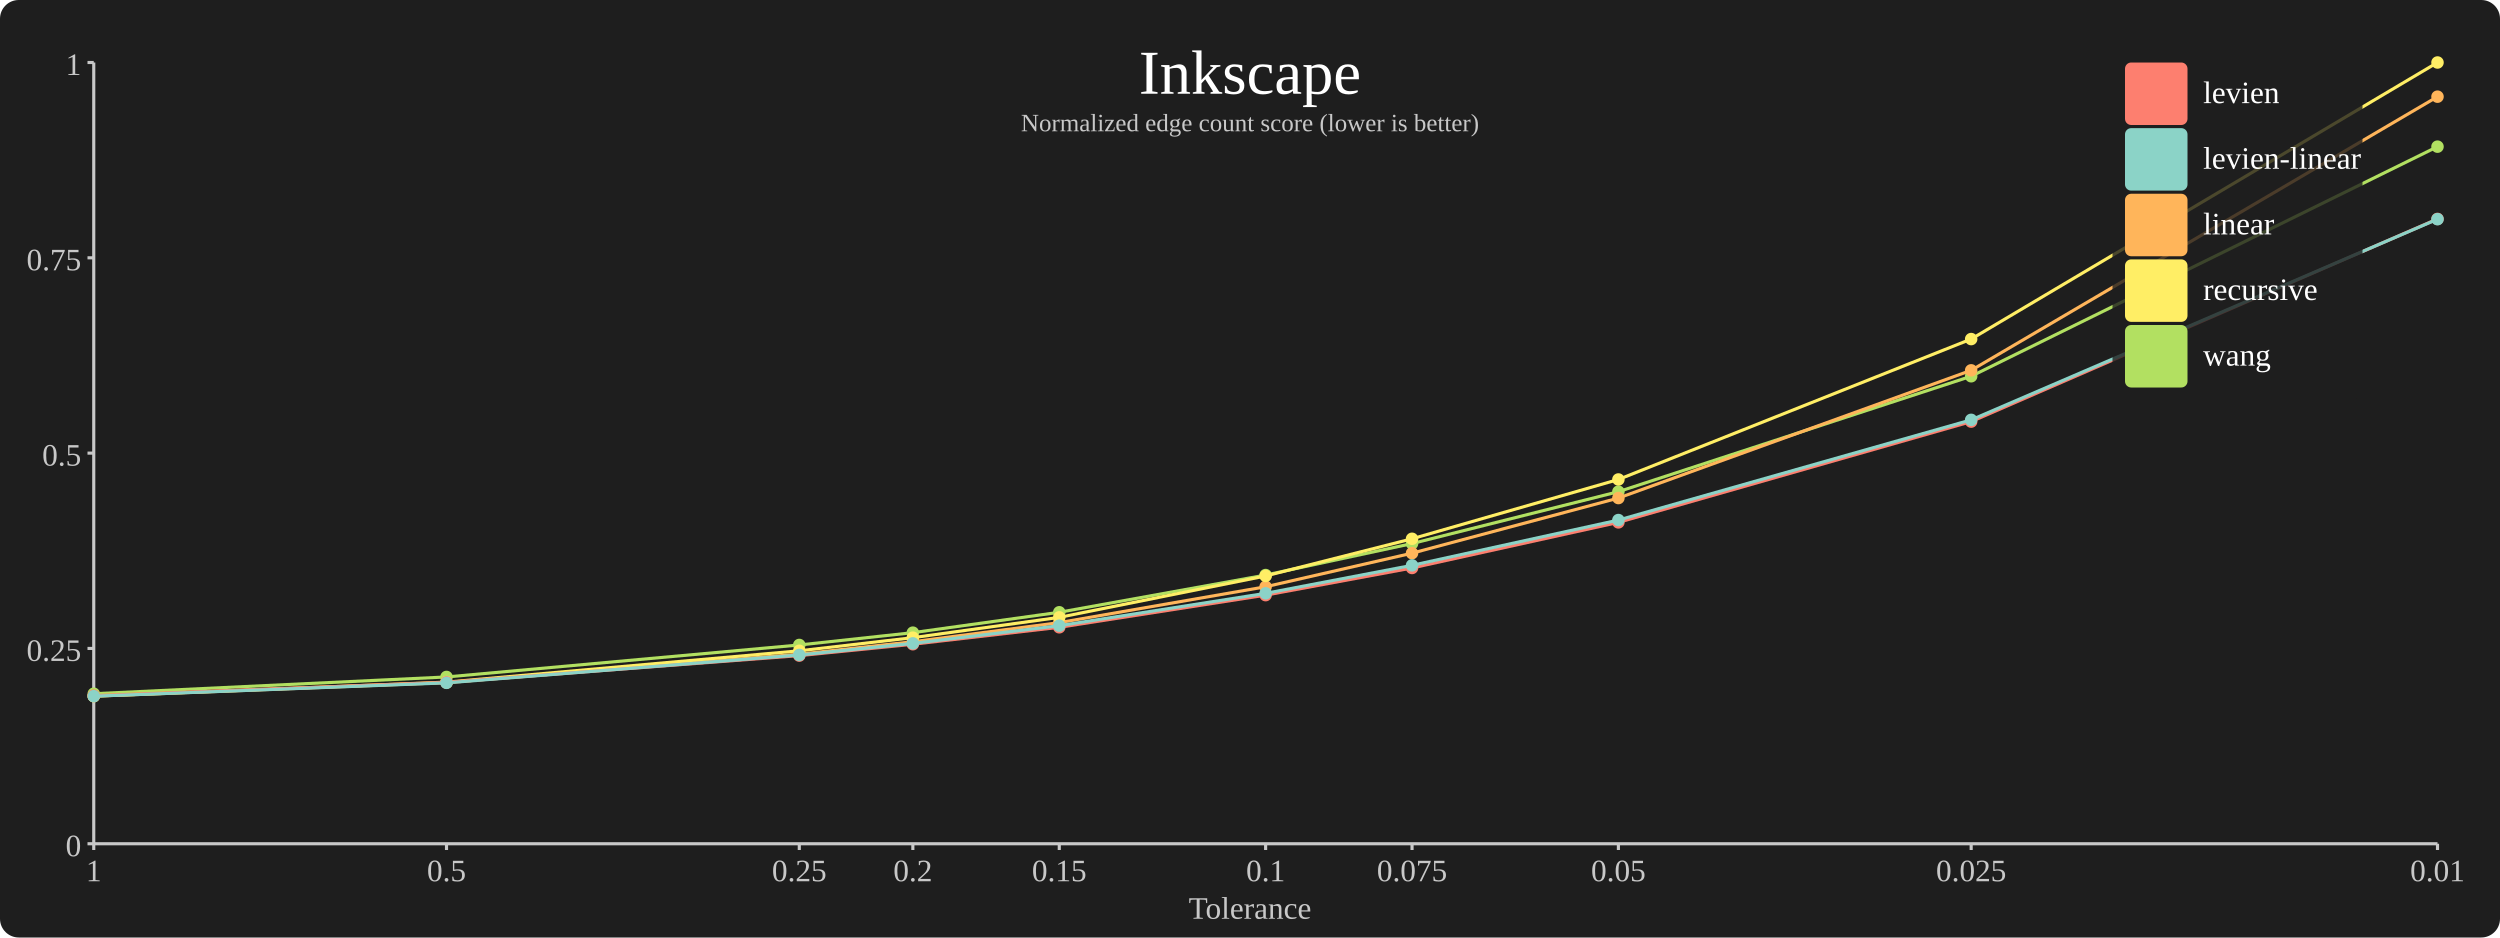
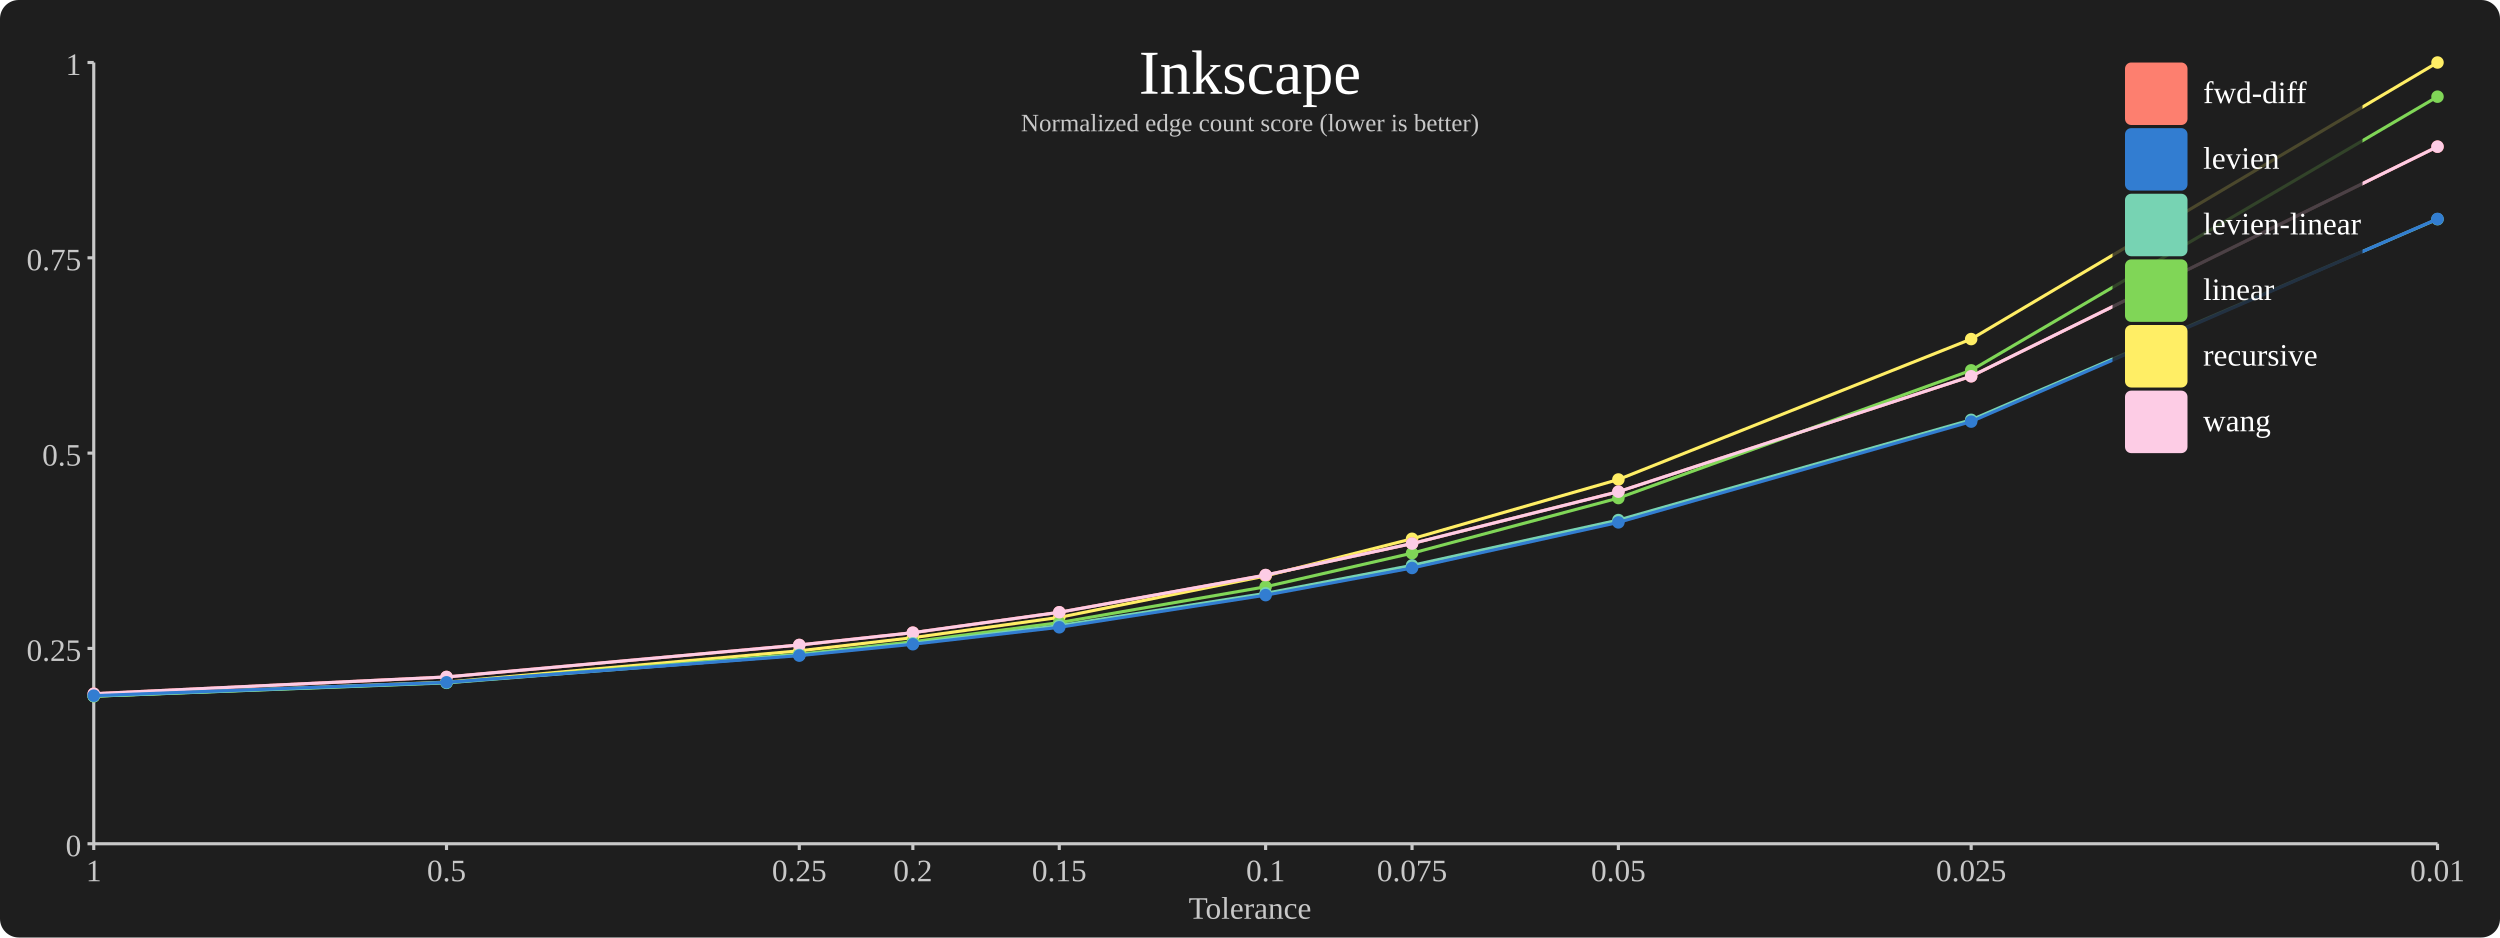
<svg xmlns="http://www.w3.org/2000/svg" viewBox="0 0 800 300">
  <rect x="0" y="0" width="800" height="300" ry="6" style="fill:rgb(30,30,30);stroke:none;fill-opacity:1;stroke-opacity:1;" />
  <path d="M 30 20 L 30 270" style="stroke:rgb(200,200,200);stroke-width:1" />
  <path d="M 30 270 L 780 270" style="stroke:rgb(200,200,200);stroke-width:1" />
  <path d="M 780 270 L 780 272" style="stroke:rgb(200,200,200);stroke-width:1" />
  <text x="780" y="282" style="font-size:10px;fill:rgb(200,200,200);text-anchor:middle;text-align:center;"> 0.01 </text>
  <path d="M 630.772 270 L 630.772 272" style="stroke:rgb(200,200,200);stroke-width:1" />
  <text x="630.772" y="282" style="font-size:10px;fill:rgb(200,200,200);text-anchor:middle;text-align:center;"> 0.025 </text>
  <path d="M 517.886 270 L 517.886 272" style="stroke:rgb(200,200,200);stroke-width:1" />
  <text x="517.886" y="282" style="font-size:10px;fill:rgb(200,200,200);text-anchor:middle;text-align:center;"> 0.05 </text>
  <path d="M 451.852 270 L 451.852 272" style="stroke:rgb(200,200,200);stroke-width:1" />
  <text x="451.852" y="282" style="font-size:10px;fill:rgb(200,200,200);text-anchor:middle;text-align:center;"> 0.075 </text>
  <path d="M 405 270 L 405 272" style="stroke:rgb(200,200,200);stroke-width:1" />
  <text x="405" y="282" style="font-size:10px;fill:rgb(200,200,200);text-anchor:middle;text-align:center;"> 0.1 </text>
  <path d="M 338.966 270 L 338.966 272" style="stroke:rgb(200,200,200);stroke-width:1" />
  <text x="338.966" y="282" style="font-size:10px;fill:rgb(200,200,200);text-anchor:middle;text-align:center;"> 0.15 </text>
  <path d="M 292.114 270 L 292.114 272" style="stroke:rgb(200,200,200);stroke-width:1" />
  <text x="292.114" y="282" style="font-size:10px;fill:rgb(200,200,200);text-anchor:middle;text-align:center;"> 0.2 </text>
  <path d="M 255.773 270 L 255.773 272" style="stroke:rgb(200,200,200);stroke-width:1" />
  <text x="255.773" y="282" style="font-size:10px;fill:rgb(200,200,200);text-anchor:middle;text-align:center;"> 0.25 </text>
  <path d="M 142.886 270 L 142.886 272" style="stroke:rgb(200,200,200);stroke-width:1" />
  <text x="142.886" y="282" style="font-size:10px;fill:rgb(200,200,200);text-anchor:middle;text-align:center;"> 0.5 </text>
  <path d="M 30 270 L 30 272" style="stroke:rgb(200,200,200);stroke-width:1" />
  <text x="30" y="282" style="font-size:10px;fill:rgb(200,200,200);text-anchor:middle;text-align:center;"> 1 </text>
  <path d="M 28 270 L 30 270" style="stroke:rgb(200,200,200);stroke-width:1" />
  <text x="26" y="274" style="font-size:10px;fill:rgb(200,200,200);text-anchor:end;text-align:right;"> 0 </text>
  <path d="M 28 207.5 L 30 207.5" style="stroke:rgb(200,200,200);stroke-width:1" />
  <text x="26" y="211.5" style="font-size:10px;fill:rgb(200,200,200);text-anchor:end;text-align:right;"> 0.25 </text>
  <path d="M 28 145 L 30 145" style="stroke:rgb(200,200,200);stroke-width:1" />
  <text x="26" y="149" style="font-size:10px;fill:rgb(200,200,200);text-anchor:end;text-align:right;"> 0.5 </text>
  <path d="M 28 82.5 L 30 82.5" style="stroke:rgb(200,200,200);stroke-width:1" />
  <text x="26" y="86.5" style="font-size:10px;fill:rgb(200,200,200);text-anchor:end;text-align:right;"> 0.75 </text>
  <path d="M 28 20 L 30 20" style="stroke:rgb(200,200,200);stroke-width:1" />
  <text x="26" y="24" style="font-size:10px;fill:rgb(200,200,200);text-anchor:end;text-align:right;"> 1 </text>
  <text x="400" y="294" style="font-size:10px;fill:rgb(200,200,200);text-anchor:middle;text-align:center;"> Tolerance </text>
-   <circle cx="780" cy="46.93" r="2" style="fill:rgb(178,224,97);stroke:none;fill-opacity:1;stroke-opacity:1;" />
-   <path d="M 780 46.93 L 630.772 120.403" style="stroke:rgb(178,224,97);stroke-width:1" />
-   <circle cx="630.772" cy="120.403" r="2" style="fill:rgb(178,224,97);stroke:none;fill-opacity:1;stroke-opacity:1;" />
-   <path d="M 630.772 120.403 L 517.886 157.338" style="stroke:rgb(178,224,97);stroke-width:1" />
-   <circle cx="517.886" cy="157.338" r="2" style="fill:rgb(178,224,97);stroke:none;fill-opacity:1;stroke-opacity:1;" />
-   <path d="M 517.886 157.338 L 451.852 173.942" style="stroke:rgb(178,224,97);stroke-width:1" />
-   <circle cx="451.852" cy="173.942" r="2" style="fill:rgb(178,224,97);stroke:none;fill-opacity:1;stroke-opacity:1;" />
-   <path d="M 451.852 173.942 L 405 184.015" style="stroke:rgb(178,224,97);stroke-width:1" />
-   <circle cx="405" cy="184.015" r="2" style="fill:rgb(178,224,97);stroke:none;fill-opacity:1;stroke-opacity:1;" />
-   <path d="M 405 184.015 L 338.966 195.925" style="stroke:rgb(178,224,97);stroke-width:1" />
-   <circle cx="338.966" cy="195.925" r="2" style="fill:rgb(178,224,97);stroke:none;fill-opacity:1;stroke-opacity:1;" />
-   <path d="M 338.966 195.925 L 292.114 202.45" style="stroke:rgb(178,224,97);stroke-width:1" />
-   <circle cx="292.114" cy="202.45" r="2" style="fill:rgb(178,224,97);stroke:none;fill-opacity:1;stroke-opacity:1;" />
-   <path d="M 292.114 202.45 L 255.773 206.387" style="stroke:rgb(178,224,97);stroke-width:1" />
-   <circle cx="255.773" cy="206.387" r="2" style="fill:rgb(178,224,97);stroke:none;fill-opacity:1;stroke-opacity:1;" />
-   <path d="M 255.773 206.387 L 142.886 216.625" style="stroke:rgb(178,224,97);stroke-width:1" />
-   <circle cx="142.886" cy="216.625" r="2" style="fill:rgb(178,224,97);stroke:none;fill-opacity:1;stroke-opacity:1;" />
-   <path d="M 142.886 216.625 L 30 221.99" style="stroke:rgb(178,224,97);stroke-width:1" />
-   <circle cx="30" cy="221.99" r="2" style="fill:rgb(178,224,97);stroke:none;fill-opacity:1;stroke-opacity:1;" />
-   <circle cx="780" cy="30.935" r="2" style="fill:rgb(255,181,90);stroke:none;fill-opacity:1;stroke-opacity:1;" />
-   <path d="M 780 30.935 L 630.772 118.508" style="stroke:rgb(255,181,90);stroke-width:1" />
-   <circle cx="630.772" cy="118.508" r="2" style="fill:rgb(255,181,90);stroke:none;fill-opacity:1;stroke-opacity:1;" />
-   <path d="M 630.772 118.508 L 517.886 159.377" style="stroke:rgb(255,181,90);stroke-width:1" />
-   <circle cx="517.886" cy="159.377" r="2" style="fill:rgb(255,181,90);stroke:none;fill-opacity:1;stroke-opacity:1;" />
-   <path d="M 517.886 159.377 L 451.852 177.018" style="stroke:rgb(255,181,90);stroke-width:1" />
-   <circle cx="451.852" cy="177.018" r="2" style="fill:rgb(255,181,90);stroke:none;fill-opacity:1;stroke-opacity:1;" />
-   <path d="M 451.852 177.018 L 405 187.76" style="stroke:rgb(255,181,90);stroke-width:1" />
-   <circle cx="405" cy="187.76" r="2" style="fill:rgb(255,181,90);stroke:none;fill-opacity:1;stroke-opacity:1;" />
-   <path d="M 405 187.76 L 338.966 199.238" style="stroke:rgb(255,181,90);stroke-width:1" />
-   <circle cx="338.966" cy="199.238" r="2" style="fill:rgb(255,181,90);stroke:none;fill-opacity:1;stroke-opacity:1;" />
-   <path d="M 338.966 199.238 L 292.114 205.353" style="stroke:rgb(255,181,90);stroke-width:1" />
-   <circle cx="292.114" cy="205.353" r="2" style="fill:rgb(255,181,90);stroke:none;fill-opacity:1;stroke-opacity:1;" />
-   <path d="M 292.114 205.353 L 255.773 209.33" style="stroke:rgb(255,181,90);stroke-width:1" />
-   <circle cx="255.773" cy="209.33" r="2" style="fill:rgb(255,181,90);stroke:none;fill-opacity:1;stroke-opacity:1;" />
-   <path d="M 255.773 209.33 L 142.886 218.433" style="stroke:rgb(255,181,90);stroke-width:1" />
-   <circle cx="142.886" cy="218.433" r="2" style="fill:rgb(255,181,90);stroke:none;fill-opacity:1;stroke-opacity:1;" />
-   <path d="M 142.886 218.433 L 30 222.78" style="stroke:rgb(255,181,90);stroke-width:1" />
-   <circle cx="30" cy="222.78" r="2" style="fill:rgb(255,181,90);stroke:none;fill-opacity:1;stroke-opacity:1;" />
  <circle cx="780" cy="20" r="2" style="fill:rgb(255,238,101);stroke:none;fill-opacity:1;stroke-opacity:1;" />
  <path d="M 780 20 L 630.772 108.502" style="stroke:rgb(255,238,101);stroke-width:1" />
  <circle cx="630.772" cy="108.502" r="2" style="fill:rgb(255,238,101);stroke:none;fill-opacity:1;stroke-opacity:1;" />
  <path d="M 630.772 108.502 L 517.886 153.433" style="stroke:rgb(255,238,101);stroke-width:1" />
  <circle cx="517.886" cy="153.433" r="2" style="fill:rgb(255,238,101);stroke:none;fill-opacity:1;stroke-opacity:1;" />
  <path d="M 517.886 153.433 L 451.852 172.412" style="stroke:rgb(255,238,101);stroke-width:1" />
  <circle cx="451.852" cy="172.412" r="2" style="fill:rgb(255,238,101);stroke:none;fill-opacity:1;stroke-opacity:1;" />
  <path d="M 451.852 172.412 L 405 184.302" style="stroke:rgb(255,238,101);stroke-width:1" />
  <circle cx="405" cy="184.302" r="2" style="fill:rgb(255,238,101);stroke:none;fill-opacity:1;stroke-opacity:1;" />
  <path d="M 405 184.302 L 338.966 197.552" style="stroke:rgb(255,238,101);stroke-width:1" />
  <circle cx="338.966" cy="197.552" r="2" style="fill:rgb(255,238,101);stroke:none;fill-opacity:1;stroke-opacity:1;" />
  <path d="M 338.966 197.552 L 292.114 204.052" style="stroke:rgb(255,238,101);stroke-width:1" />
  <circle cx="292.114" cy="204.052" r="2" style="fill:rgb(255,238,101);stroke:none;fill-opacity:1;stroke-opacity:1;" />
  <path d="M 292.114 204.052 L 255.773 208.255" style="stroke:rgb(255,238,101);stroke-width:1" />
  <circle cx="255.773" cy="208.255" r="2" style="fill:rgb(255,238,101);stroke:none;fill-opacity:1;stroke-opacity:1;" />
  <path d="M 255.773 208.255 L 142.886 218.278" style="stroke:rgb(255,238,101);stroke-width:1" />
  <circle cx="142.886" cy="218.278" r="2" style="fill:rgb(255,238,101);stroke:none;fill-opacity:1;stroke-opacity:1;" />
  <path d="M 142.886 218.278 L 30 222.752" style="stroke:rgb(255,238,101);stroke-width:1" />
  <circle cx="30" cy="222.752" r="2" style="fill:rgb(255,238,101);stroke:none;fill-opacity:1;stroke-opacity:1;" />
-   <circle cx="780" cy="70.057" r="2" style="fill:rgb(253,127,111);stroke:none;fill-opacity:1;stroke-opacity:1;" />
-   <path d="M 780 70.057 L 630.772 134.915" style="stroke:rgb(253,127,111);stroke-width:1" />
-   <circle cx="630.772" cy="134.915" r="2" style="fill:rgb(253,127,111);stroke:none;fill-opacity:1;stroke-opacity:1;" />
-   <path d="M 630.772 134.915 L 517.886 167.162" style="stroke:rgb(253,127,111);stroke-width:1" />
-   <circle cx="517.886" cy="167.162" r="2" style="fill:rgb(253,127,111);stroke:none;fill-opacity:1;stroke-opacity:1;" />
-   <path d="M 517.886 167.162 L 451.852 181.755" style="stroke:rgb(253,127,111);stroke-width:1" />
-   <circle cx="451.852" cy="181.755" r="2" style="fill:rgb(253,127,111);stroke:none;fill-opacity:1;stroke-opacity:1;" />
-   <path d="M 451.852 181.755 L 405 190.445" style="stroke:rgb(253,127,111);stroke-width:1" />
-   <circle cx="405" cy="190.445" r="2" style="fill:rgb(253,127,111);stroke:none;fill-opacity:1;stroke-opacity:1;" />
-   <path d="M 405 190.445 L 338.966 200.735" style="stroke:rgb(253,127,111);stroke-width:1" />
-   <circle cx="338.966" cy="200.735" r="2" style="fill:rgb(253,127,111);stroke:none;fill-opacity:1;stroke-opacity:1;" />
-   <path d="M 338.966 200.735 L 292.114 206.157" style="stroke:rgb(253,127,111);stroke-width:1" />
-   <circle cx="292.114" cy="206.157" r="2" style="fill:rgb(253,127,111);stroke:none;fill-opacity:1;stroke-opacity:1;" />
-   <path d="M 292.114 206.157 L 255.773 209.8" style="stroke:rgb(253,127,111);stroke-width:1" />
-   <circle cx="255.773" cy="209.8" r="2" style="fill:rgb(253,127,111);stroke:none;fill-opacity:1;stroke-opacity:1;" />
-   <path d="M 255.773 209.8 L 142.886 218.338" style="stroke:rgb(253,127,111);stroke-width:1" />
-   <circle cx="142.886" cy="218.338" r="2" style="fill:rgb(253,127,111);stroke:none;fill-opacity:1;stroke-opacity:1;" />
-   <path d="M 142.886 218.338 L 30 222.607" style="stroke:rgb(253,127,111);stroke-width:1" />
-   <circle cx="30" cy="222.607" r="2" style="fill:rgb(253,127,111);stroke:none;fill-opacity:1;stroke-opacity:1;" />
-   <circle cx="780" cy="70.14" r="2" style="fill:rgb(139,211,199);stroke:none;fill-opacity:1;stroke-opacity:1;" />
-   <path d="M 780 70.14 L 630.772 134.352" style="stroke:rgb(139,211,199);stroke-width:1" />
-   <circle cx="630.772" cy="134.352" r="2" style="fill:rgb(139,211,199);stroke:none;fill-opacity:1;stroke-opacity:1;" />
-   <path d="M 630.772 134.352 L 517.886 166.418" style="stroke:rgb(139,211,199);stroke-width:1" />
-   <circle cx="517.886" cy="166.418" r="2" style="fill:rgb(139,211,199);stroke:none;fill-opacity:1;stroke-opacity:1;" />
-   <path d="M 517.886 166.418 L 451.852 180.907" style="stroke:rgb(139,211,199);stroke-width:1" />
-   <circle cx="451.852" cy="180.907" r="2" style="fill:rgb(139,211,199);stroke:none;fill-opacity:1;stroke-opacity:1;" />
-   <path d="M 451.852 180.907 L 405 189.865" style="stroke:rgb(139,211,199);stroke-width:1" />
-   <circle cx="405" cy="189.865" r="2" style="fill:rgb(139,211,199);stroke:none;fill-opacity:1;stroke-opacity:1;" />
-   <path d="M 405 189.865 L 338.966 200.213" style="stroke:rgb(139,211,199);stroke-width:1" />
-   <circle cx="338.966" cy="200.213" r="2" style="fill:rgb(139,211,199);stroke:none;fill-opacity:1;stroke-opacity:1;" />
-   <path d="M 338.966 200.213 L 292.114 205.875" style="stroke:rgb(139,211,199);stroke-width:1" />
-   <circle cx="292.114" cy="205.875" r="2" style="fill:rgb(139,211,199);stroke:none;fill-opacity:1;stroke-opacity:1;" />
-   <path d="M 292.114 205.875 L 255.773 209.585" style="stroke:rgb(139,211,199);stroke-width:1" />
-   <circle cx="255.773" cy="209.585" r="2" style="fill:rgb(139,211,199);stroke:none;fill-opacity:1;stroke-opacity:1;" />
-   <path d="M 255.773 209.585 L 142.886 218.51" style="stroke:rgb(139,211,199);stroke-width:1" />
-   <circle cx="142.886" cy="218.51" r="2" style="fill:rgb(139,211,199);stroke:none;fill-opacity:1;stroke-opacity:1;" />
-   <path d="M 142.886 218.51 L 30 222.78" style="stroke:rgb(139,211,199);stroke-width:1" />
-   <circle cx="30" cy="222.78" r="2" style="fill:rgb(139,211,199);stroke:none;fill-opacity:1;stroke-opacity:1;" />
-   <rect x="676" y="16" width="80" height="112" ry="4" style="fill:rgb(30,30,30);stroke:none;fill-opacity:0.8;stroke-opacity:1;" />
+   <circle cx="780" cy="46.93" r="2" style="fill:rgb(253,127,111);stroke:none;fill-opacity:1;stroke-opacity:1;" />
+   <path d="M 780 46.93 L 630.772 120.403" style="stroke:rgb(253,127,111);stroke-width:1" />
+   <circle cx="630.772" cy="120.403" r="2" style="fill:rgb(253,127,111);stroke:none;fill-opacity:1;stroke-opacity:1;" />
+   <path d="M 630.772 120.403 L 517.886 157.338" style="stroke:rgb(253,127,111);stroke-width:1" />
+   <circle cx="517.886" cy="157.338" r="2" style="fill:rgb(253,127,111);stroke:none;fill-opacity:1;stroke-opacity:1;" />
+   <path d="M 517.886 157.338 L 451.852 173.942" style="stroke:rgb(253,127,111);stroke-width:1" />
+   <circle cx="451.852" cy="173.942" r="2" style="fill:rgb(253,127,111);stroke:none;fill-opacity:1;stroke-opacity:1;" />
+   <path d="M 451.852 173.942 L 405 184.015" style="stroke:rgb(253,127,111);stroke-width:1" />
+   <circle cx="405" cy="184.015" r="2" style="fill:rgb(253,127,111);stroke:none;fill-opacity:1;stroke-opacity:1;" />
+   <path d="M 405 184.015 L 338.966 195.925" style="stroke:rgb(253,127,111);stroke-width:1" />
+   <circle cx="338.966" cy="195.925" r="2" style="fill:rgb(253,127,111);stroke:none;fill-opacity:1;stroke-opacity:1;" />
+   <path d="M 338.966 195.925 L 292.114 202.45" style="stroke:rgb(253,127,111);stroke-width:1" />
+   <circle cx="292.114" cy="202.45" r="2" style="fill:rgb(253,127,111);stroke:none;fill-opacity:1;stroke-opacity:1;" />
+   <path d="M 292.114 202.45 L 255.773 206.387" style="stroke:rgb(253,127,111);stroke-width:1" />
+   <circle cx="255.773" cy="206.387" r="2" style="fill:rgb(253,127,111);stroke:none;fill-opacity:1;stroke-opacity:1;" />
+   <path d="M 255.773 206.387 L 142.886 216.625" style="stroke:rgb(253,127,111);stroke-width:1" />
+   <circle cx="142.886" cy="216.625" r="2" style="fill:rgb(253,127,111);stroke:none;fill-opacity:1;stroke-opacity:1;" />
+   <path d="M 142.886 216.625 L 30 221.99" style="stroke:rgb(253,127,111);stroke-width:1" />
+   <circle cx="30" cy="221.99" r="2" style="fill:rgb(253,127,111);stroke:none;fill-opacity:1;stroke-opacity:1;" />
+   <circle cx="780" cy="30.935" r="2" style="fill:rgb(128,214,87);stroke:none;fill-opacity:1;stroke-opacity:1;" />
+   <path d="M 780 30.935 L 630.772 118.508" style="stroke:rgb(128,214,87);stroke-width:1" />
+   <circle cx="630.772" cy="118.508" r="2" style="fill:rgb(128,214,87);stroke:none;fill-opacity:1;stroke-opacity:1;" />
+   <path d="M 630.772 118.508 L 517.886 159.377" style="stroke:rgb(128,214,87);stroke-width:1" />
+   <circle cx="517.886" cy="159.377" r="2" style="fill:rgb(128,214,87);stroke:none;fill-opacity:1;stroke-opacity:1;" />
+   <path d="M 517.886 159.377 L 451.852 177.018" style="stroke:rgb(128,214,87);stroke-width:1" />
+   <circle cx="451.852" cy="177.018" r="2" style="fill:rgb(128,214,87);stroke:none;fill-opacity:1;stroke-opacity:1;" />
+   <path d="M 451.852 177.018 L 405 187.76" style="stroke:rgb(128,214,87);stroke-width:1" />
+   <circle cx="405" cy="187.76" r="2" style="fill:rgb(128,214,87);stroke:none;fill-opacity:1;stroke-opacity:1;" />
+   <path d="M 405 187.76 L 338.966 199.238" style="stroke:rgb(128,214,87);stroke-width:1" />
+   <circle cx="338.966" cy="199.238" r="2" style="fill:rgb(128,214,87);stroke:none;fill-opacity:1;stroke-opacity:1;" />
+   <path d="M 338.966 199.238 L 292.114 205.353" style="stroke:rgb(128,214,87);stroke-width:1" />
+   <circle cx="292.114" cy="205.353" r="2" style="fill:rgb(128,214,87);stroke:none;fill-opacity:1;stroke-opacity:1;" />
+   <path d="M 292.114 205.353 L 255.773 209.33" style="stroke:rgb(128,214,87);stroke-width:1" />
+   <circle cx="255.773" cy="209.33" r="2" style="fill:rgb(128,214,87);stroke:none;fill-opacity:1;stroke-opacity:1;" />
+   <path d="M 255.773 209.33 L 142.886 218.433" style="stroke:rgb(128,214,87);stroke-width:1" />
+   <circle cx="142.886" cy="218.433" r="2" style="fill:rgb(128,214,87);stroke:none;fill-opacity:1;stroke-opacity:1;" />
+   <path d="M 142.886 218.433 L 30 222.78" style="stroke:rgb(128,214,87);stroke-width:1" />
+   <circle cx="30" cy="222.78" r="2" style="fill:rgb(128,214,87);stroke:none;fill-opacity:1;stroke-opacity:1;" />
+   <circle cx="780" cy="46.93" r="2" style="fill:rgb(253,204,229);stroke:none;fill-opacity:1;stroke-opacity:1;" />
+   <path d="M 780 46.93 L 630.772 120.403" style="stroke:rgb(253,204,229);stroke-width:1" />
+   <circle cx="630.772" cy="120.403" r="2" style="fill:rgb(253,204,229);stroke:none;fill-opacity:1;stroke-opacity:1;" />
+   <path d="M 630.772 120.403 L 517.886 157.338" style="stroke:rgb(253,204,229);stroke-width:1" />
+   <circle cx="517.886" cy="157.338" r="2" style="fill:rgb(253,204,229);stroke:none;fill-opacity:1;stroke-opacity:1;" />
+   <path d="M 517.886 157.338 L 451.852 173.942" style="stroke:rgb(253,204,229);stroke-width:1" />
+   <circle cx="451.852" cy="173.942" r="2" style="fill:rgb(253,204,229);stroke:none;fill-opacity:1;stroke-opacity:1;" />
+   <path d="M 451.852 173.942 L 405 184.015" style="stroke:rgb(253,204,229);stroke-width:1" />
+   <circle cx="405" cy="184.015" r="2" style="fill:rgb(253,204,229);stroke:none;fill-opacity:1;stroke-opacity:1;" />
+   <path d="M 405 184.015 L 338.966 195.925" style="stroke:rgb(253,204,229);stroke-width:1" />
+   <circle cx="338.966" cy="195.925" r="2" style="fill:rgb(253,204,229);stroke:none;fill-opacity:1;stroke-opacity:1;" />
+   <path d="M 338.966 195.925 L 292.114 202.45" style="stroke:rgb(253,204,229);stroke-width:1" />
+   <circle cx="292.114" cy="202.45" r="2" style="fill:rgb(253,204,229);stroke:none;fill-opacity:1;stroke-opacity:1;" />
+   <path d="M 292.114 202.45 L 255.773 206.387" style="stroke:rgb(253,204,229);stroke-width:1" />
+   <circle cx="255.773" cy="206.387" r="2" style="fill:rgb(253,204,229);stroke:none;fill-opacity:1;stroke-opacity:1;" />
+   <path d="M 255.773 206.387 L 142.886 216.625" style="stroke:rgb(253,204,229);stroke-width:1" />
+   <circle cx="142.886" cy="216.625" r="2" style="fill:rgb(253,204,229);stroke:none;fill-opacity:1;stroke-opacity:1;" />
+   <path d="M 142.886 216.625 L 30 221.99" style="stroke:rgb(253,204,229);stroke-width:1" />
+   <circle cx="30" cy="221.99" r="2" style="fill:rgb(253,204,229);stroke:none;fill-opacity:1;stroke-opacity:1;" />
+   <circle cx="780" cy="70.135" r="2" style="fill:rgb(119,211,179);stroke:none;fill-opacity:1;stroke-opacity:1;" />
+   <path d="M 780 70.135 L 630.772 134.347" style="stroke:rgb(119,211,179);stroke-width:1" />
+   <circle cx="630.772" cy="134.347" r="2" style="fill:rgb(119,211,179);stroke:none;fill-opacity:1;stroke-opacity:1;" />
+   <path d="M 630.772 134.347 L 517.886 166.418" style="stroke:rgb(119,211,179);stroke-width:1" />
+   <circle cx="517.886" cy="166.418" r="2" style="fill:rgb(119,211,179);stroke:none;fill-opacity:1;stroke-opacity:1;" />
+   <path d="M 517.886 166.418 L 451.852 180.912" style="stroke:rgb(119,211,179);stroke-width:1" />
+   <circle cx="451.852" cy="180.912" r="2" style="fill:rgb(119,211,179);stroke:none;fill-opacity:1;stroke-opacity:1;" />
+   <path d="M 451.852 180.912 L 405 189.865" style="stroke:rgb(119,211,179);stroke-width:1" />
+   <circle cx="405" cy="189.865" r="2" style="fill:rgb(119,211,179);stroke:none;fill-opacity:1;stroke-opacity:1;" />
+   <path d="M 405 189.865 L 338.966 200.213" style="stroke:rgb(119,211,179);stroke-width:1" />
+   <circle cx="338.966" cy="200.213" r="2" style="fill:rgb(119,211,179);stroke:none;fill-opacity:1;stroke-opacity:1;" />
+   <path d="M 338.966 200.213 L 292.114 205.875" style="stroke:rgb(119,211,179);stroke-width:1" />
+   <circle cx="292.114" cy="205.875" r="2" style="fill:rgb(119,211,179);stroke:none;fill-opacity:1;stroke-opacity:1;" />
+   <path d="M 292.114 205.875 L 255.773 209.585" style="stroke:rgb(119,211,179);stroke-width:1" />
+   <circle cx="255.773" cy="209.585" r="2" style="fill:rgb(119,211,179);stroke:none;fill-opacity:1;stroke-opacity:1;" />
+   <path d="M 255.773 209.585 L 142.886 218.51" style="stroke:rgb(119,211,179);stroke-width:1" />
+   <circle cx="142.886" cy="218.51" r="2" style="fill:rgb(119,211,179);stroke:none;fill-opacity:1;stroke-opacity:1;" />
+   <path d="M 142.886 218.51 L 30 222.78" style="stroke:rgb(119,211,179);stroke-width:1" />
+   <circle cx="30" cy="222.78" r="2" style="fill:rgb(119,211,179);stroke:none;fill-opacity:1;stroke-opacity:1;" />
+   <circle cx="780" cy="70.057" r="2" style="fill:rgb(50,125,209);stroke:none;fill-opacity:1;stroke-opacity:1;" />
+   <path d="M 780 70.057 L 630.772 134.915" style="stroke:rgb(50,125,209);stroke-width:1" />
+   <circle cx="630.772" cy="134.915" r="2" style="fill:rgb(50,125,209);stroke:none;fill-opacity:1;stroke-opacity:1;" />
+   <path d="M 630.772 134.915 L 517.886 167.162" style="stroke:rgb(50,125,209);stroke-width:1" />
+   <circle cx="517.886" cy="167.162" r="2" style="fill:rgb(50,125,209);stroke:none;fill-opacity:1;stroke-opacity:1;" />
+   <path d="M 517.886 167.162 L 451.852 181.755" style="stroke:rgb(50,125,209);stroke-width:1" />
+   <circle cx="451.852" cy="181.755" r="2" style="fill:rgb(50,125,209);stroke:none;fill-opacity:1;stroke-opacity:1;" />
+   <path d="M 451.852 181.755 L 405 190.445" style="stroke:rgb(50,125,209);stroke-width:1" />
+   <circle cx="405" cy="190.445" r="2" style="fill:rgb(50,125,209);stroke:none;fill-opacity:1;stroke-opacity:1;" />
+   <path d="M 405 190.445 L 338.966 200.735" style="stroke:rgb(50,125,209);stroke-width:1" />
+   <circle cx="338.966" cy="200.735" r="2" style="fill:rgb(50,125,209);stroke:none;fill-opacity:1;stroke-opacity:1;" />
+   <path d="M 338.966 200.735 L 292.114 206.157" style="stroke:rgb(50,125,209);stroke-width:1" />
+   <circle cx="292.114" cy="206.157" r="2" style="fill:rgb(50,125,209);stroke:none;fill-opacity:1;stroke-opacity:1;" />
+   <path d="M 292.114 206.157 L 255.773 209.8" style="stroke:rgb(50,125,209);stroke-width:1" />
+   <circle cx="255.773" cy="209.8" r="2" style="fill:rgb(50,125,209);stroke:none;fill-opacity:1;stroke-opacity:1;" />
+   <path d="M 255.773 209.8 L 142.886 218.338" style="stroke:rgb(50,125,209);stroke-width:1" />
+   <circle cx="142.886" cy="218.338" r="2" style="fill:rgb(50,125,209);stroke:none;fill-opacity:1;stroke-opacity:1;" />
+   <path d="M 142.886 218.338 L 30 222.607" style="stroke:rgb(50,125,209);stroke-width:1" />
+   <circle cx="30" cy="222.607" r="2" style="fill:rgb(50,125,209);stroke:none;fill-opacity:1;stroke-opacity:1;" />
+   <rect x="676" y="16" width="80" height="133" ry="4" style="fill:rgb(30,30,30);stroke:none;fill-opacity:0.8;stroke-opacity:1;" />
  <rect x="680" y="20" width="20" height="20" ry="2" style="fill:rgb(253,127,111);stroke:none;fill-opacity:1;stroke-opacity:1;" />
-   <text x="705" y="33" style="font-size:10px;fill:rgb(255,255,255);text-anchor:start;text-align:left;"> levien </text>
-   <rect x="680" y="41" width="20" height="20" ry="2" style="fill:rgb(139,211,199);stroke:none;fill-opacity:1;stroke-opacity:1;" />
-   <text x="705" y="54" style="font-size:10px;fill:rgb(255,255,255);text-anchor:start;text-align:left;"> levien-linear </text>
-   <rect x="680" y="62" width="20" height="20" ry="2" style="fill:rgb(255,181,90);stroke:none;fill-opacity:1;stroke-opacity:1;" />
-   <text x="705" y="75" style="font-size:10px;fill:rgb(255,255,255);text-anchor:start;text-align:left;"> linear </text>
-   <rect x="680" y="83" width="20" height="20" ry="2" style="fill:rgb(255,238,101);stroke:none;fill-opacity:1;stroke-opacity:1;" />
-   <text x="705" y="96" style="font-size:10px;fill:rgb(255,255,255);text-anchor:start;text-align:left;"> recursive </text>
-   <rect x="680" y="104" width="20" height="20" ry="2" style="fill:rgb(178,224,97);stroke:none;fill-opacity:1;stroke-opacity:1;" />
-   <text x="705" y="117" style="font-size:10px;fill:rgb(255,255,255);text-anchor:start;text-align:left;"> wang </text>
+   <text x="705" y="33" style="font-size:10px;fill:rgb(255,255,255);text-anchor:start;text-align:left;"> fwd-diff </text>
+   <rect x="680" y="41" width="20" height="20" ry="2" style="fill:rgb(50,125,209);stroke:none;fill-opacity:1;stroke-opacity:1;" />
+   <text x="705" y="54" style="font-size:10px;fill:rgb(255,255,255);text-anchor:start;text-align:left;"> levien </text>
+   <rect x="680" y="62" width="20" height="20" ry="2" style="fill:rgb(119,211,179);stroke:none;fill-opacity:1;stroke-opacity:1;" />
+   <text x="705" y="75" style="font-size:10px;fill:rgb(255,255,255);text-anchor:start;text-align:left;"> levien-linear </text>
+   <rect x="680" y="83" width="20" height="20" ry="2" style="fill:rgb(128,214,87);stroke:none;fill-opacity:1;stroke-opacity:1;" />
+   <text x="705" y="96" style="font-size:10px;fill:rgb(255,255,255);text-anchor:start;text-align:left;"> linear </text>
+   <rect x="680" y="104" width="20" height="20" ry="2" style="fill:rgb(255,238,101);stroke:none;fill-opacity:1;stroke-opacity:1;" />
+   <text x="705" y="117" style="font-size:10px;fill:rgb(255,255,255);text-anchor:start;text-align:left;"> recursive </text>
+   <rect x="680" y="125" width="20" height="20" ry="2" style="fill:rgb(253,204,229);stroke:none;fill-opacity:1;stroke-opacity:1;" />
+   <text x="705" y="138" style="font-size:10px;fill:rgb(255,255,255);text-anchor:start;text-align:left;"> wang </text>
  <text x="400" y="30" style="font-size:20px;fill:rgb(255,255,255);text-anchor:middle;text-align:center;"> Inkscape </text>
  <text x="400" y="42" style="font-size:8px;fill:rgb(200,200,200);text-anchor:middle;text-align:center;"> Normalized edge count score (lower is better) </text>
</svg>
